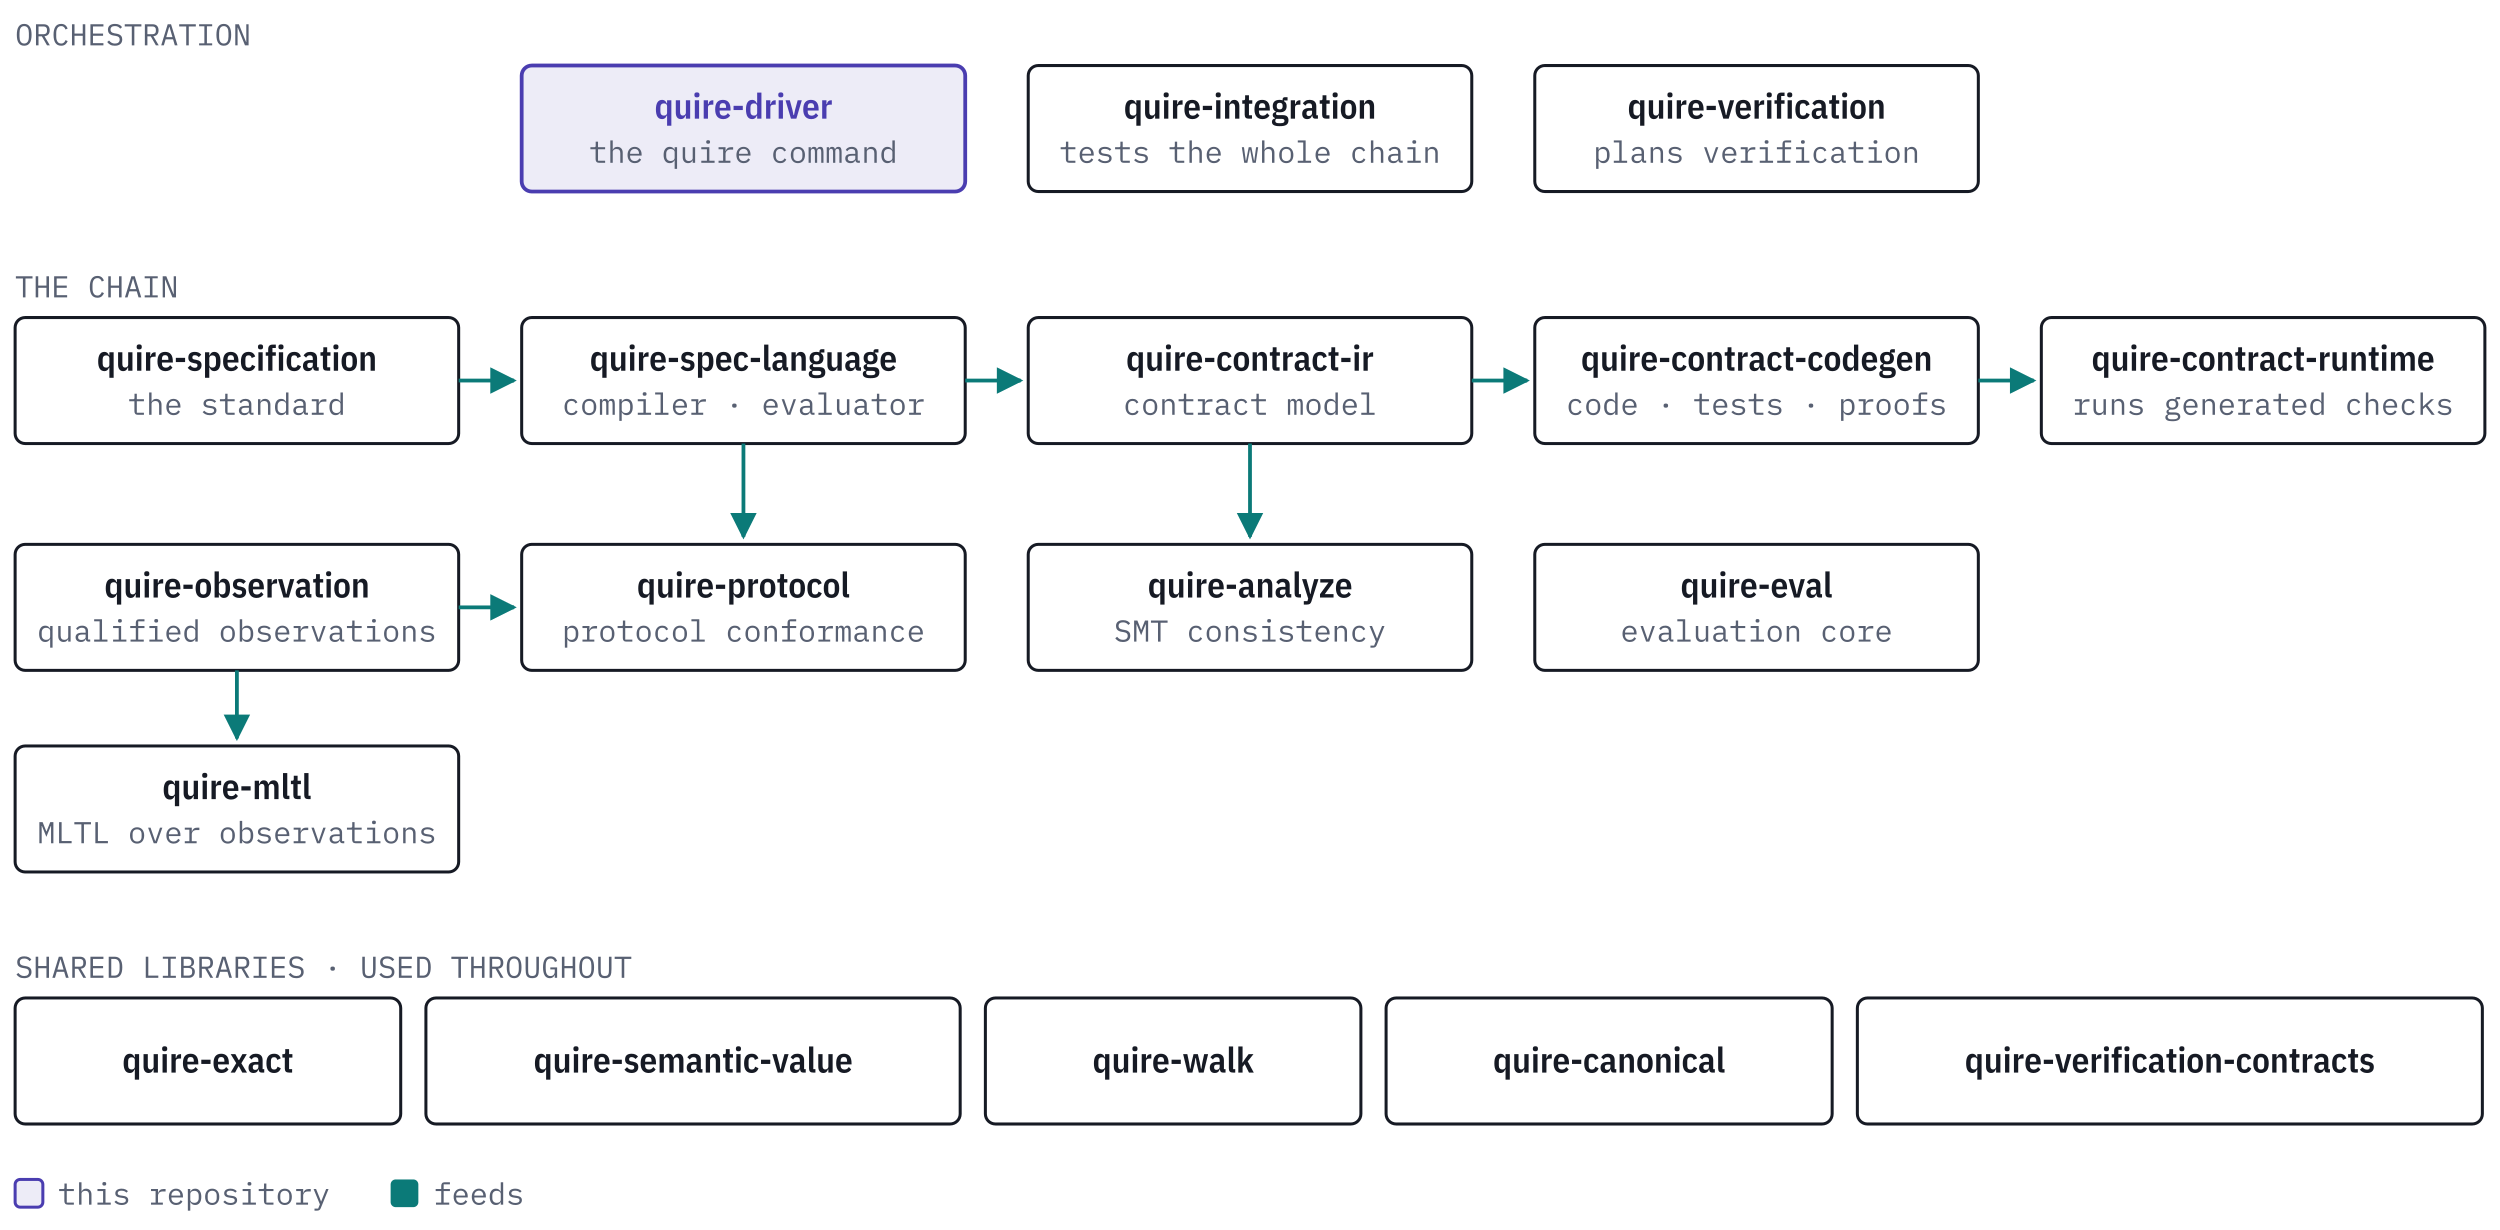
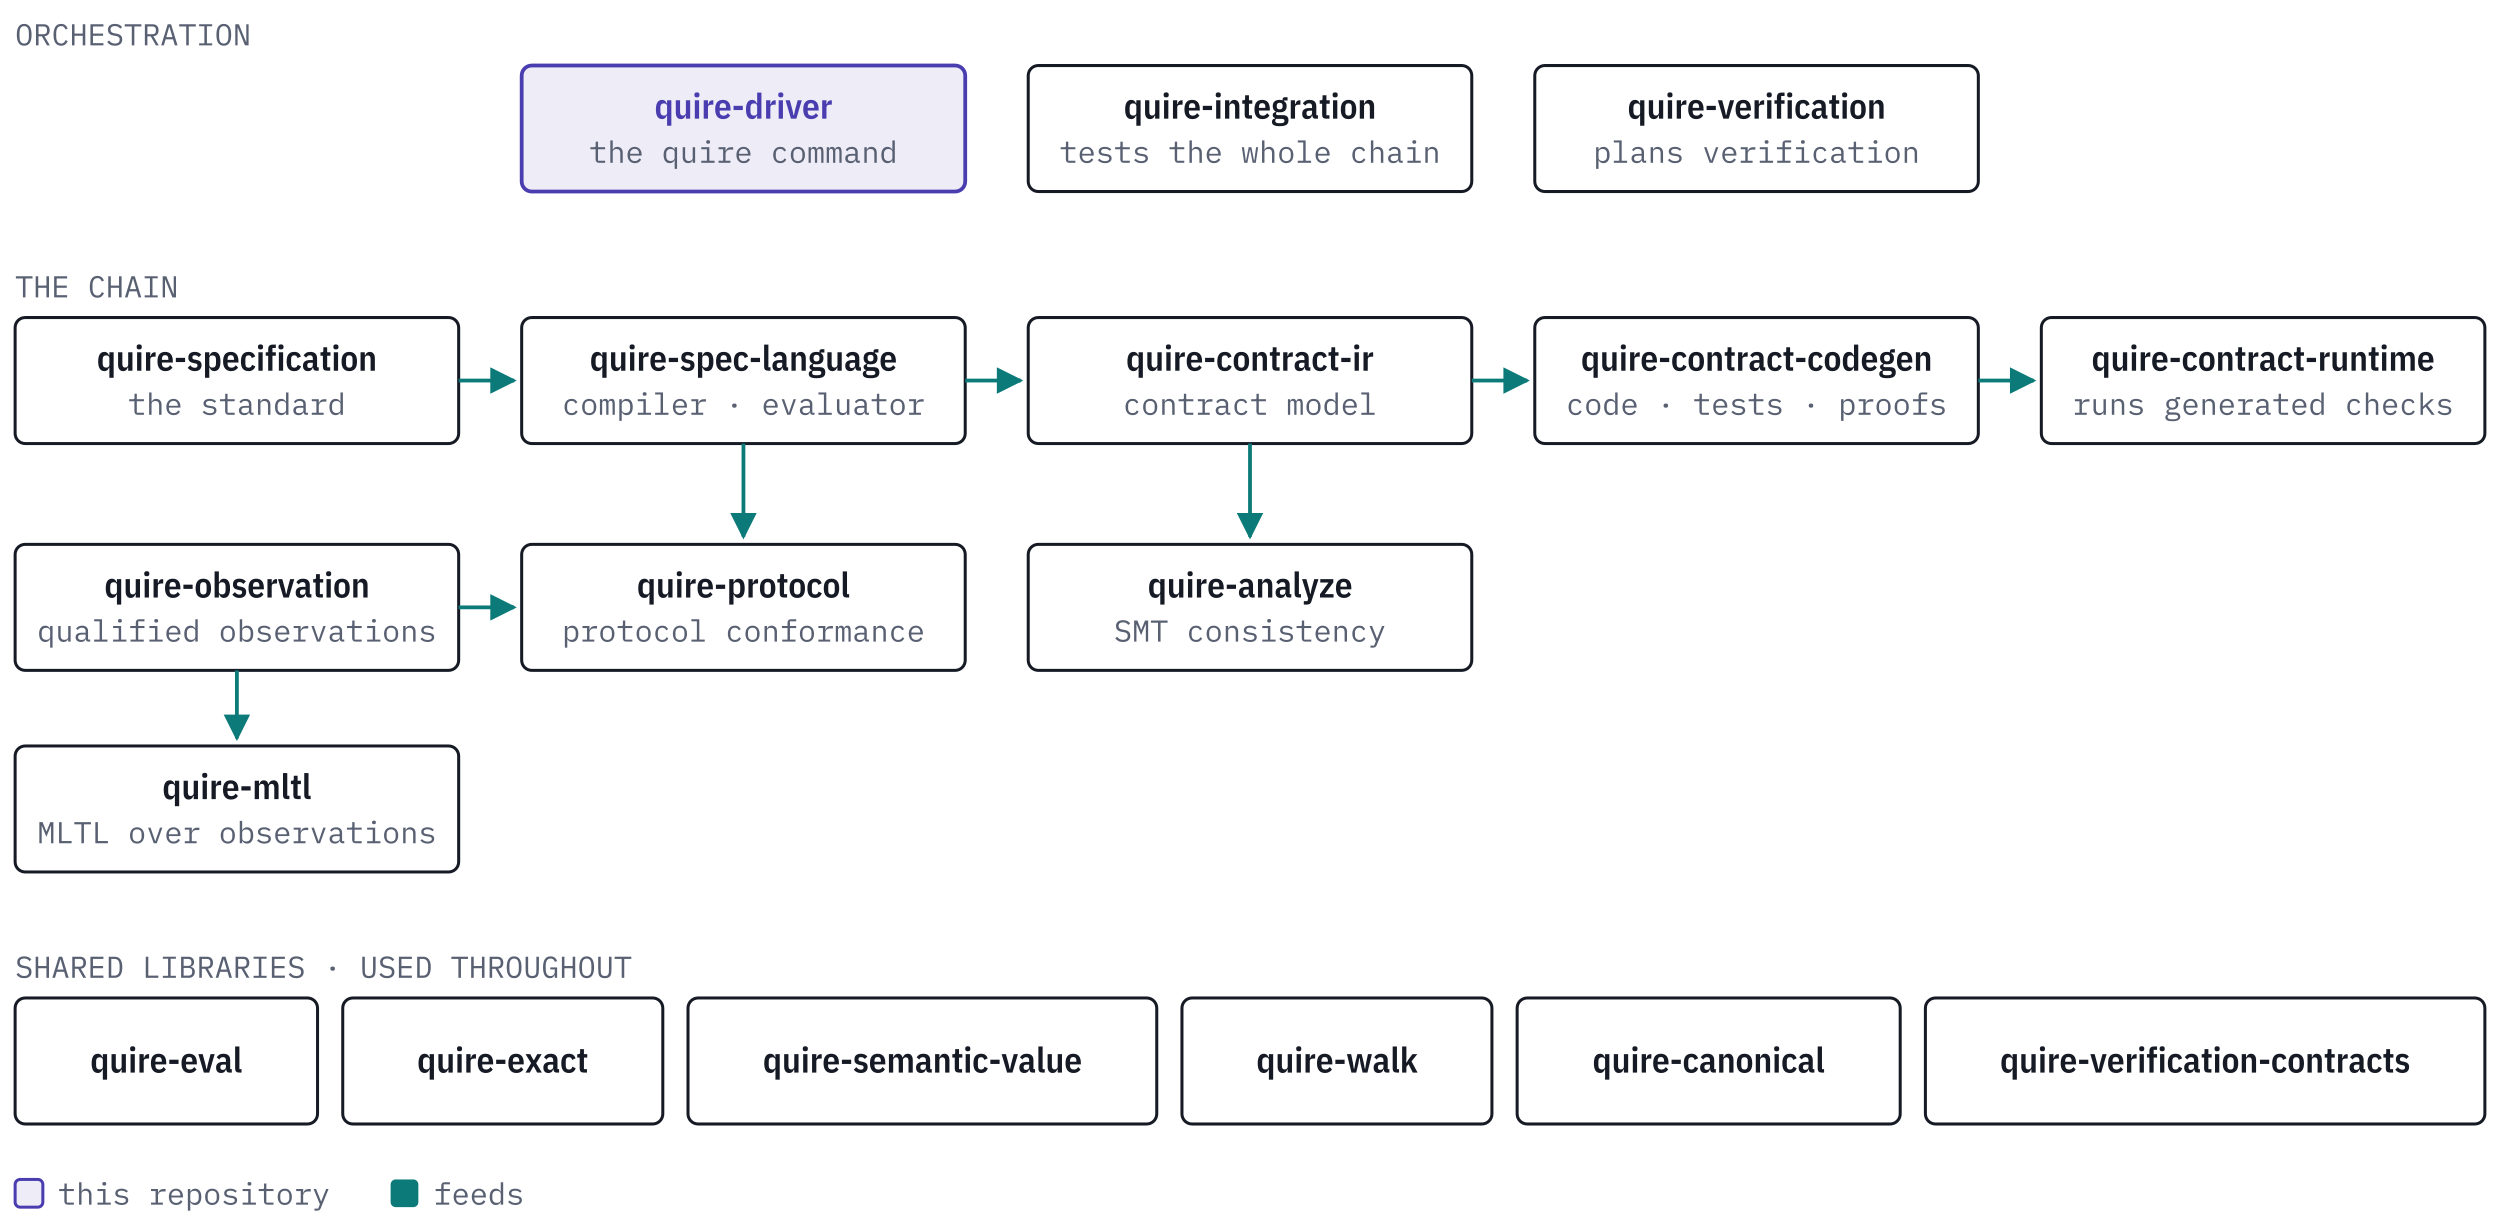
- <svg xmlns="http://www.w3.org/2000/svg" width="992" height="488" viewBox="-6 -6 992 488" role="img" aria-label="The Quire repositories. The main chain runs from the standard, quire-specification, to the compiler, quire-spec-language, then quire-contract-ir, quire-contract-codegen and quire-contract-runtime. quire-spec-language also feeds quire-protocol, and quire-contract-ir feeds quire-analyze. quire-observation feeds quire-protocol and quire-mltl. quire-eval is the evaluation core. Above the chain, quire-driver runs it, quire-integration tests it and quire-verification plans verification. Below it, shared libraries used throughout: quire-exact, quire-semantic-value, quire-walk, quire-canonical and quire-verification-contracts.">
+ <svg xmlns="http://www.w3.org/2000/svg" width="992" height="488" viewBox="-6 -6 992 488" role="img" aria-label="The Quire repositories. The main chain runs from the standard, quire-specification, to the compiler, quire-spec-language, then quire-contract-ir, quire-contract-codegen and quire-contract-runtime. quire-spec-language also feeds quire-protocol, and quire-contract-ir feeds quire-analyze. quire-observation feeds quire-protocol and quire-mltl. Above the chain, quire-driver runs it, quire-integration tests it and quire-verification plans verification. Below it, shared libraries used throughout: quire-eval, quire-exact, quire-semantic-value, quire-walk, quire-canonical and quire-verification-contracts.">
  <defs>
    <path id="mono_A" d="M481 0 422 199H177L118 0H31L245 698H356L570 0ZM304 609H295L197 272H402Z" />
    <path id="mono_B" d="M88 698H325Q415 698 466 649Q517 600 517 518Q517 455 486 419Q456 383 408 368V365Q467 351 505 312Q543 274 543 201Q543 159 529 122Q515 85 490 58Q464 31 430 16Q395 0 355 0H88ZM330 73Q388 73 421 99Q454 125 454 179V220Q454 273 421 300Q388 326 330 326H172V73ZM316 395Q369 395 399 418Q429 442 429 490V529Q429 577 399 601Q369 625 316 625H172V395Z" />
    <path id="mono_C" d="M323 -12Q195 -12 132 81Q70 174 70 349Q70 524 132 617Q195 710 323 710Q371 710 406 697Q441 684 466 662Q491 640 508 612Q525 585 538 557L466 524Q457 547 445 568Q433 588 416 604Q400 619 378 628Q355 637 323 637Q240 637 200 574Q159 511 159 406V292Q159 187 200 124Q240 61 323 61Q355 61 378 70Q400 79 416 94Q433 110 445 130Q457 151 466 174L538 141Q525 112 508 85Q491 58 466 36Q441 14 406 1Q371 -12 323 -12Z" />
    <path id="mono_D" d="M95 698H290Q418 698 481 610Q544 522 544 349Q544 176 481 88Q418 0 290 0H95ZM286 73Q370 73 412 131Q455 189 455 295V403Q455 509 412 567Q370 625 286 625H179V73Z" />
    <path id="mono_E" d="M90 0V698H520V625H174V390H508V317H174V73H520V0Z" />
    <path id="mono_G" d="M444 93H439Q430 73 418 54Q406 35 388 20Q369 6 343 -3Q317 -12 281 -12Q167 -12 112 80Q56 172 56 344Q56 524 117 617Q178 710 305 710Q354 710 390 697Q426 684 452 662Q477 640 494 612Q511 585 522 557L450 524Q441 547 430 568Q418 588 402 604Q385 619 362 628Q339 637 308 637Q224 637 184 574Q145 511 145 406V298Q145 245 153 202Q161 158 180 126Q198 94 228 76Q257 59 300 59Q368 59 406 100Q444 141 444 206V278H297V345H522V0H444Z" />
    <path id="mono_H" d="M436 317H164V0H80V698H164V390H436V698H520V0H436Z" />
    <path id="mono_I" d="M84 0V67H258V631H84V698H516V631H342V67H516V0Z" />
    <path id="mono_L" d="M120 0V698H204V73H535V0Z" />
    <path id="mono_M" d="M455 350V571H447L300 212L153 571H145V350V0H68V698H176L299 390H305L428 698H532V0H455Z" />
    <path id="mono_N" d="M163 588H156V0H80V698H199L437 110H444V698H520V0H401Z" />
    <path id="mono_O" d="M300 -12Q236 -12 190 12Q144 37 114 83Q84 129 70 196Q56 263 56 349Q56 434 70 502Q84 569 114 615Q144 661 190 686Q236 710 300 710Q364 710 410 686Q456 661 486 615Q516 569 530 502Q544 434 544 349Q544 263 530 196Q516 129 486 83Q456 37 410 12Q364 -12 300 -12ZM300 61Q342 61 371 78Q400 94 419 124Q438 154 446 196Q455 239 455 292V406Q455 458 446 501Q438 544 419 574Q400 604 371 620Q342 637 300 637Q258 637 229 620Q200 604 181 574Q162 544 154 501Q145 458 145 406V292Q145 239 154 196Q162 154 181 124Q200 94 229 78Q258 61 300 61Z" />
    <path id="mono_R" d="M174 0H90V698H344Q441 698 492 645Q543 592 543 497Q543 412 499 361Q455 310 371 302L549 0H455L285 298H174ZM342 369Q395 369 424 396Q454 422 454 471V523Q454 572 424 598Q395 625 342 625H174V369Z" />
    <path id="mono_S" d="M298 -12Q204 -12 144 22Q84 57 45 111L106 161Q147 110 192 85Q238 60 301 60Q377 60 417 95Q457 130 457 193Q457 244 428 272Q399 301 327 313L249 326Q198 335 164 353Q129 371 108 396Q87 422 78 452Q69 483 69 516Q69 612 132 661Q195 710 302 710Q386 710 444 682Q501 654 536 603L477 552Q448 590 407 614Q366 638 301 638Q230 638 192 608Q154 578 154 518Q154 471 182 442Q211 412 285 399L360 386Q411 377 446 359Q481 341 502 316Q524 291 533 260Q542 229 542 195Q542 98 478 43Q415 -12 298 -12Z" />
    <path id="mono_T" d="M342 625V0H258V625H25V698H575V625Z" />
    <path id="mono_U" d="M164 698V279Q164 228 167 188Q170 148 183 120Q196 91 224 76Q251 61 300 61Q349 61 376 76Q404 91 417 120Q430 148 433 188Q436 228 436 279V698H520V299Q520 221 512 163Q505 105 482 66Q458 27 414 8Q371 -12 300 -12Q229 -12 186 8Q142 27 118 66Q95 105 88 163Q80 221 80 299V698Z" />
    <path id="mono_a" d="M495 0Q448 0 428 24Q408 48 403 84H398Q381 39 344 14Q306 -12 243 -12Q162 -12 114 30Q66 72 66 145Q66 217 118 256Q171 295 288 295H398V346Q398 403 366 432Q334 460 275 460Q223 460 190 440Q157 419 137 384L83 424Q93 444 110 463Q127 482 152 496Q177 511 209 520Q241 528 280 528Q371 528 424 482Q478 436 478 354V70H550V0ZM257 55Q288 55 314 62Q339 70 358 82Q377 95 388 112Q398 130 398 150V235H288Q216 235 183 215Q150 195 150 157V136Q150 96 178 76Q207 55 257 55Z" />
    <path id="mono_b" d="M95 740H175V432H179Q229 528 338 528Q433 528 486 457Q540 386 540 258Q540 130 486 59Q433 -12 338 -12Q229 -12 179 84H175V0H95ZM307 59Q377 59 416 102Q454 144 454 214V302Q454 372 416 414Q377 457 307 457Q280 457 256 450Q232 443 214 430Q196 416 186 396Q175 377 175 351V165Q175 139 186 120Q196 100 214 86Q232 73 256 66Q280 59 307 59Z" />
    <path id="mono_c" d="M318 -12Q262 -12 218 8Q175 27 145 62Q115 97 100 147Q84 197 84 258Q84 319 100 369Q116 419 146 454Q176 490 219 509Q262 528 317 528Q392 528 439 495Q486 462 508 409L444 375Q430 415 398 437Q365 459 317 459Q282 459 254 448Q227 436 208 415Q189 394 180 365Q170 336 170 302V214Q170 180 180 151Q189 122 208 101Q227 80 255 68Q283 57 319 57Q371 57 405 81Q439 105 459 147L516 108Q493 56 444 22Q396 -12 318 -12Z" />
    <path id="mono_d" d="M425 84H421Q371 -12 262 -12Q167 -12 114 59Q60 130 60 258Q60 386 114 457Q167 528 262 528Q371 528 421 432H425V740H505V0H425ZM293 59Q320 59 344 66Q368 73 386 86Q404 100 414 120Q425 139 425 165V351Q425 377 414 396Q404 416 386 430Q368 443 344 450Q320 457 293 457Q223 457 184 414Q146 372 146 302V214Q146 144 184 102Q223 59 293 59Z" />
    <path id="mono_e" d="M309 -12Q253 -12 208 7Q164 26 132 62Q101 97 84 146Q67 196 67 257Q67 319 84 369Q102 419 133 454Q164 490 208 509Q251 528 304 528Q356 528 398 509Q441 490 471 456Q501 423 517 377Q533 331 533 276V238H151V214Q151 180 162 151Q173 122 194 101Q214 80 244 68Q273 57 309 57Q361 57 399 81Q437 105 457 147L516 107Q493 55 440 22Q386 -12 309 -12ZM304 462Q271 462 243 450Q215 438 194 417Q174 396 162 368Q151 339 151 305V298H447V309Q447 343 436 371Q426 399 408 420Q389 440 362 451Q336 462 304 462Z" />
    <path id="mono_f" d="M83 68H257V448H73V516H257V622Q257 674 284 707Q312 740 371 740H544V672H337V516H544V448H337V68H521V0H83Z" />
    <path id="mono_g" d="M561 -59Q561 -137 496 -174Q431 -212 301 -212Q176 -212 122 -179Q67 -146 67 -84Q67 -42 89 -19Q111 4 151 15V27Q129 38 117 55Q105 72 105 98Q105 138 132 158Q158 178 198 188V192Q150 213 124 254Q97 295 97 350Q97 389 111 422Q125 455 152 478Q178 502 215 515Q252 528 297 528Q355 528 399 507V516Q399 546 413 566Q427 586 461 586H556V516H440V481Q468 457 483 424Q498 391 498 350Q498 311 484 278Q469 245 443 222Q417 198 380 185Q342 172 297 172Q284 172 272 173Q260 174 248 176Q236 174 223 170Q210 165 199 158Q188 150 181 140Q174 130 174 117Q174 94 197 86Q220 79 257 79H371Q471 79 516 42Q561 4 561 -59ZM486 -63Q486 -32 461 -14Q436 5 374 5H195Q143 -16 143 -65Q143 -99 170 -124Q197 -148 260 -148H338Q408 -148 447 -126Q486 -105 486 -63ZM297 234Q357 234 386 262Q414 290 414 336V365Q414 411 386 438Q357 466 297 466Q237 466 209 438Q181 411 181 365V336Q181 290 209 262Q237 234 297 234Z" />
    <path id="mono_h" d="M98 740H178V432H182Q190 451 202 468Q214 486 232 499Q249 512 273 520Q297 528 329 528Q410 528 459 476Q508 425 508 331V0H428V317Q428 388 397 422Q366 457 306 457Q282 457 259 451Q236 445 218 433Q200 421 189 402Q178 383 178 358V0H98Z" />
    <path id="mono_i" d="M332 630Q297 630 283 644Q269 659 269 681V697Q269 719 283 734Q297 748 332 748Q367 748 381 734Q395 719 395 697V681Q395 659 381 644Q367 630 332 630ZM106 68H292V448H106V516H372V68H546V0H106Z" />
    <path id="mono_k" d="M105 740H185V273H189L279 358L451 516H549L335 314L574 0H475L274 268L185 187V0H105Z" />
    <path id="mono_l" d="M80 68H260V672H80V740H340V68H520V0H80Z" />
    <path id="mono_m" d="M54 0V516H128V456H132Q144 486 166 507Q188 528 231 528Q276 528 298 506Q320 483 325 447H328Q342 482 368 505Q394 528 440 528Q503 528 524 484Q546 440 546 358V0H472V345Q472 411 458 436Q445 462 409 462Q377 462 357 442Q337 421 337 379V0H263V345Q263 411 250 436Q236 462 201 462Q169 462 148 442Q128 421 128 379V0Z" />
    <path id="mono_n" d="M98 0V516H178V432H182Q190 451 202 468Q214 486 232 499Q249 512 273 520Q297 528 329 528Q410 528 459 476Q508 425 508 331V0H428V317Q428 388 397 422Q366 457 306 457Q282 457 259 451Q236 445 218 433Q200 421 189 402Q178 383 178 358V0Z" />
    <path id="mono_o" d="M300 -12Q246 -12 202 7Q159 26 128 62Q98 97 82 146Q66 196 66 258Q66 319 82 369Q98 419 128 454Q159 490 202 509Q246 528 300 528Q354 528 398 509Q441 490 472 454Q502 419 518 369Q534 319 534 258Q534 196 518 146Q502 97 472 62Q441 26 398 7Q354 -12 300 -12ZM300 57Q367 57 408 97Q449 137 449 221V295Q449 379 408 419Q367 459 300 459Q233 459 192 419Q151 379 151 295V221Q151 137 192 97Q233 57 300 57Z" />
    <path id="mono_p" d="M95 516H175V432H179Q229 528 338 528Q433 528 486 457Q540 386 540 258Q540 130 486 59Q433 -12 338 -12Q229 -12 179 84H175V-200H95ZM307 59Q377 59 416 102Q454 144 454 214V302Q454 372 416 414Q377 457 307 457Q280 457 256 450Q232 443 214 430Q196 416 186 396Q175 377 175 351V165Q175 139 186 120Q196 100 214 86Q232 73 256 66Q280 59 307 59Z" />
    <path id="mono_periodcentered" d="M300 235Q259 235 242 252Q226 269 226 295V313Q226 339 242 356Q259 373 300 373Q341 373 358 356Q374 339 374 313V295Q374 269 358 252Q341 235 300 235Z" />
    <path id="mono_q" d="M425 84H421Q371 -12 262 -12Q167 -12 114 59Q60 130 60 258Q60 386 114 457Q167 528 262 528Q371 528 421 432H425V516H505V-200H425ZM293 59Q320 59 344 66Q368 73 386 86Q404 100 414 120Q425 139 425 165V351Q425 377 414 396Q404 416 386 430Q368 443 344 450Q320 457 293 457Q223 457 184 414Q146 372 146 302V214Q146 144 184 102Q223 59 293 59Z" />
    <path id="mono_r" d="M77 68H228V448H77V516H308V386H313Q329 447 374 482Q418 516 487 516H559V436H462Q393 436 350 396Q308 356 308 291V68H469V0H77Z" />
    <path id="mono_s" d="M306 -12Q225 -12 166 16Q108 43 67 89L121 136Q158 97 202 76Q246 55 308 55Q368 55 406 76Q445 98 445 144Q445 164 438 178Q430 191 417 199Q404 207 388 212Q372 216 354 219L273 231Q246 235 214 242Q183 249 157 264Q131 280 114 306Q96 332 96 374Q96 413 112 442Q127 470 155 490Q183 509 221 518Q259 528 304 528Q374 528 426 506Q477 484 514 445L462 396Q453 407 440 418Q426 430 406 440Q387 449 361 455Q335 461 301 461Q240 461 208 440Q175 419 175 379Q175 359 182 346Q190 332 203 324Q216 316 232 312Q249 307 266 304L347 292Q375 288 406 281Q437 274 463 258Q489 243 506 217Q524 191 524 149Q524 72 464 30Q405 -12 306 -12Z" />
    <path id="mono_t" d="M325 0Q266 0 238 33Q211 66 211 118V448H39V516H167Q193 516 204 526Q214 537 214 563V698H291V516H526V448H291V68H526V0Z" />
    <path id="mono_u" d="M422 84H418Q410 65 398 48Q386 30 368 17Q351 4 327 -4Q303 -12 271 -12Q190 -12 141 40Q92 91 92 185V516H172V199Q172 128 203 94Q234 59 294 59Q318 59 341 65Q364 71 382 83Q400 95 411 114Q422 132 422 158V516H502V0H422Z" />
    <path id="mono_v" d="M249 0 64 516H145L219 300L299 67H303L383 300L457 516H536L351 0Z" />
    <path id="mono_w" d="M30 516H101L160 70H169L257 516H345L433 70H442L501 516H570L491 0H387L305 432H297L213 0H109Z" />
    <path id="mono_y" d="M467 516H547L291 -113Q282 -135 271 -152Q260 -168 245 -178Q230 -189 209 -194Q188 -200 159 -200H83V-132H203L261 10L53 516H135L222 300L299 104H303L380 300Z" />
    <path id="title_a" d="M406 0Q325 0 321 89H309Q299 41 264 14Q229 -12 177 -12Q105 -12 69 28Q33 68 33 140Q33 222 84 262Q135 302 231 302H312V347Q312 393 292 415Q273 437 228 437Q191 437 166 420Q141 402 122 370L51 434Q80 479 124 506Q169 534 238 534Q433 534 433 350V97H479V0ZM223 77Q260 77 286 98Q312 120 312 158V227H239Q155 227 155 162V140Q155 107 173 92Q191 77 223 77Z" />
    <path id="title_b" d="M66 740H187V436H201Q212 480 246 507Q279 534 324 534Q416 534 460 464Q504 395 504 261Q504 127 460 58Q416 -12 324 -12Q279 -12 246 15Q212 42 201 86H187V0H66ZM278 88Q325 88 351 117Q377 146 377 199V323Q377 376 351 405Q325 434 278 434Q237 434 212 414Q187 393 187 356V166Q187 129 212 108Q237 88 278 88Z" />
    <path id="title_c" d="M251 -12Q145 -12 90 54Q34 120 34 261Q34 402 90 468Q145 534 251 534Q328 534 374 499Q419 464 439 403L340 359Q332 397 312 416Q291 436 251 436Q161 436 161 328V194Q161 86 251 86Q293 86 315 106Q337 126 348 168L442 123Q396 -12 251 -12Z" />
    <path id="title_d" d="M357 86H343Q332 42 298 15Q265 -12 220 -12Q128 -12 84 58Q40 127 40 261Q40 395 84 464Q128 534 220 534Q265 534 298 507Q332 480 343 436H357V740H478V0H357ZM266 88Q307 88 332 108Q357 129 357 166V356Q357 393 332 414Q307 434 266 434Q219 434 193 405Q167 376 167 323V199Q167 146 193 117Q219 88 266 88Z" />
    <path id="title_e" d="M263 -12Q212 -12 170 4Q127 21 97 54Q67 88 50 140Q34 191 34 261Q34 402 90 468Q147 534 252 534Q357 534 414 468Q470 402 470 261V232H161V198Q161 146 190 116Q219 86 270 86Q313 86 342 104Q372 123 393 158L459 89Q430 43 381 16Q332 -12 263 -12ZM252 441Q161 441 161 333V307H343V333Q343 441 252 441Z" />
    <path id="title_f" d="M91 425H22V522H91V603Q91 674 122 707Q154 740 220 740H308V643H212V522H308V425H212V0H91Z" />
    <path id="title_g" d="M493 -46Q493 -87 480 -118Q468 -149 439 -170Q410 -191 362 -202Q314 -212 244 -212Q182 -212 140 -204Q98 -195 72 -179Q46 -163 35 -140Q24 -117 24 -88Q24 -48 46 -25Q68 -2 109 4V23Q77 31 62 53Q46 75 46 107Q46 139 68 160Q90 182 132 190V203Q47 245 47 357Q47 442 95 488Q143 534 244 534Q289 534 326 520V539Q326 610 394 610H467V516H366V496Q403 478 422 442Q441 407 441 357Q441 272 394 226Q346 181 244 181Q203 181 168 189Q154 183 147 170Q140 157 140 141Q140 121 153 111Q166 101 196 101H329Q418 101 456 63Q493 25 493 -46ZM380 -60Q380 -33 362 -19Q344 -5 302 -5H141Q119 -24 119 -61Q119 -93 140 -110Q162 -127 216 -127H275Q332 -127 356 -110Q380 -94 380 -60ZM244 264Q327 264 327 346V369Q327 451 244 451Q161 451 161 369V346Q161 264 244 264Z" />
    <path id="title_hyphen" d="M50 245V365H312V245Z" />
    <path id="title_i" d="M126 604Q88 604 71 620Q54 637 54 665V685Q54 713 71 730Q88 746 126 746Q164 746 181 730Q198 713 198 685V665Q198 637 181 620Q164 604 126 604ZM66 522H187V0H66Z" />
    <path id="title_k" d="M66 740H187V395L179 287H193L254 383L358 522H495L332 317L504 0H368L248 239L187 163V0H66Z" />
    <path id="title_l" d="M184 0Q121 0 94 28Q66 56 66 116V740H187V97H247V0Z" />
    <path id="title_m" d="M66 0V522H187V435H201Q232 534 324 534Q422 534 451 431H463Q480 484 516 509Q551 534 602 534Q668 534 705 486Q742 439 742 351V0H621V330Q621 432 548 432Q513 432 488 410Q464 389 464 350V0H343V330Q343 384 325 408Q307 432 271 432Q236 432 212 410Q187 389 187 350V0Z" />
    <path id="title_n" d="M66 0V522H187V435H201Q232 534 326 534Q396 534 434 486Q472 439 472 351V0H351V330Q351 432 275 432Q238 432 212 410Q187 389 187 350V0Z" />
    <path id="title_o" d="M253 -12Q149 -12 92 54Q34 120 34 261Q34 402 92 468Q149 534 253 534Q357 534 414 468Q472 402 472 261Q472 120 414 54Q357 -12 253 -12ZM253 86Q345 86 345 194V328Q345 436 253 436Q161 436 161 328V194Q161 86 253 86Z" />
    <path id="title_p" d="M66 522H187V436H201Q212 480 246 507Q279 534 324 534Q416 534 460 464Q504 395 504 261Q504 127 460 58Q416 -12 324 -12Q279 -12 246 15Q212 42 201 86H187V-200H66ZM278 88Q325 88 351 117Q377 146 377 199V323Q377 376 351 405Q325 434 278 434Q237 434 212 414Q187 393 187 356V166Q187 129 212 108Q237 88 278 88Z" />
    <path id="title_q" d="M357 86H343Q332 42 298 15Q265 -12 220 -12Q128 -12 84 58Q40 127 40 261Q40 395 84 464Q128 534 220 534Q265 534 298 507Q332 480 343 436H357V522H478V-200H357ZM266 88Q307 88 332 108Q357 129 357 166V356Q357 393 332 414Q307 434 266 434Q219 434 193 405Q167 376 167 323V199Q167 146 193 117Q219 88 266 88Z" />
    <path id="title_r" d="M66 0V522H187V415H201Q210 467 238 494Q267 522 313 522H339V398H299Q242 398 214 380Q187 362 187 317V0Z" />
    <path id="title_s" d="M224 -12Q159 -12 110 12Q61 35 24 82L98 154Q123 119 154 101Q185 83 226 83Q302 83 302 147Q302 172 290 186Q277 201 247 206L198 215Q116 230 79 266Q42 302 42 371Q42 453 90 494Q138 534 226 534Q287 534 332 514Q376 494 409 455L338 384Q318 409 290 424Q261 439 226 439Q156 439 156 376Q156 350 170 336Q184 323 214 318L264 309Q346 294 382 258Q417 223 417 159Q417 78 367 33Q317 -12 224 -12Z" />
    <path id="title_t" d="M210 0Q147 0 119 28Q91 56 91 117V425H22V522H58Q84 522 94 534Q103 546 103 572V664H212V522H306V425H212V97H298V0Z" />
    <path id="title_u" d="M346 88H332Q302 -12 205 -12Q135 -12 98 36Q60 83 60 172V522H181V192Q181 89 257 89Q294 89 320 111Q346 133 346 172V522H467V0H346Z" />
    <path id="title_v" d="M162 0 8 522H130L205 244L234 103H248L277 244L352 522H469L315 0Z" />
    <path id="title_w" d="M16 522H135L186 278L211 110H223L253 278L311 522H433L492 278L522 110H534L559 278L612 522H724L597 0H461L400 254L377 409H364L340 254L279 0H143Z" />
    <path id="title_x" d="M15 0 173 267 17 522H149L242 354H255L348 522H472L318 264L478 0H345L249 176H236L138 0Z" />
    <path id="title_y" d="M353 522H474L275 -109Q258 -162 227 -181Q196 -200 140 -200H58V-103H161L182 -29L8 522H131L209 240L237 103H249L277 241Z" />
    <path id="title_z" d="M34 0V95L275 425H42V522H412V428L170 97H418V0Z" />
    <marker id="ah-model" viewBox="0 0 10 10" refX="9" refY="5" markerWidth="7" markerHeight="7" orient="auto-start-reverse">
      <path d="M0,0 L10,5 L0,10 z" fill="#0b7a78" />
    </marker>
  </defs>
  <rect x="201" y="20" width="176" height="50" rx="4" stroke="#4a3db0" stroke-width="1.5" fill="#4a3db0" fill-opacity="0.1" />
  <g fill="#4a3db0" transform="translate(253.7,41.1) scale(0.014,-0.014)">
    <use href="#title_q" x="0" />
    <use href="#title_u" x="544" />
    <use href="#title_i" x="1077" />
    <use href="#title_r" x="1329" />
    <use href="#title_e" x="1686" />
    <use href="#title_hyphen" x="2191" />
    <use href="#title_d" x="2553" />
    <use href="#title_r" x="3097" />
    <use href="#title_i" x="3454" />
    <use href="#title_v" x="3706" />
    <use href="#title_e" x="4182" />
    <use href="#title_r" x="4687" />
  </g>
  <g fill="#586072" transform="translate(227.8,58.6) scale(0.012,-0.012)">
    <use href="#mono_t" x="0" />
    <use href="#mono_h" x="600" />
    <use href="#mono_e" x="1200" />
    <use href="#mono_q" x="2400" />
    <use href="#mono_u" x="3000" />
    <use href="#mono_i" x="3600" />
    <use href="#mono_r" x="4200" />
    <use href="#mono_e" x="4800" />
    <use href="#mono_c" x="6000" />
    <use href="#mono_o" x="6600" />
    <use href="#mono_m" x="7200" />
    <use href="#mono_m" x="7800" />
    <use href="#mono_a" x="8400" />
    <use href="#mono_n" x="9000" />
    <use href="#mono_d" x="9600" />
  </g>
  <rect x="402" y="20" width="176" height="50" rx="4" stroke="#161a24" stroke-width="1.2" fill="none" />
  <g fill="#161a24" transform="translate(439.9,41.1) scale(0.014,-0.014)">
    <use href="#title_q" x="0" />
    <use href="#title_u" x="544" />
    <use href="#title_i" x="1077" />
    <use href="#title_r" x="1329" />
    <use href="#title_e" x="1686" />
    <use href="#title_hyphen" x="2191" />
    <use href="#title_i" x="2553" />
    <use href="#title_n" x="2805" />
    <use href="#title_t" x="3337" />
    <use href="#title_e" x="3671" />
    <use href="#title_g" x="4176" />
    <use href="#title_r" x="4668" />
    <use href="#title_a" x="5025" />
    <use href="#title_t" x="5532" />
    <use href="#title_i" x="5866" />
    <use href="#title_o" x="6118" />
    <use href="#title_n" x="6624" />
  </g>
  <g fill="#586072" transform="translate(414.4,58.6) scale(0.012,-0.012)">
    <use href="#mono_t" x="0" />
    <use href="#mono_e" x="600" />
    <use href="#mono_s" x="1200" />
    <use href="#mono_t" x="1800" />
    <use href="#mono_s" x="2400" />
    <use href="#mono_t" x="3600" />
    <use href="#mono_h" x="4200" />
    <use href="#mono_e" x="4800" />
    <use href="#mono_w" x="6000" />
    <use href="#mono_h" x="6600" />
    <use href="#mono_o" x="7200" />
    <use href="#mono_l" x="7800" />
    <use href="#mono_e" x="8400" />
    <use href="#mono_c" x="9600" />
    <use href="#mono_h" x="10200" />
    <use href="#mono_a" x="10800" />
    <use href="#mono_i" x="11400" />
    <use href="#mono_n" x="12000" />
  </g>
  <rect x="603" y="20" width="176" height="50" rx="4" stroke="#161a24" stroke-width="1.2" fill="none" />
  <g fill="#161a24" transform="translate(639.8,41.1) scale(0.014,-0.014)">
    <use href="#title_q" x="0" />
    <use href="#title_u" x="544" />
    <use href="#title_i" x="1077" />
    <use href="#title_r" x="1329" />
    <use href="#title_e" x="1686" />
    <use href="#title_hyphen" x="2191" />
    <use href="#title_v" x="2553" />
    <use href="#title_e" x="3029" />
    <use href="#title_r" x="3534" />
    <use href="#title_i" x="3891" />
    <use href="#title_f" x="4143" />
    <use href="#title_i" x="4471" />
    <use href="#title_c" x="4723" />
    <use href="#title_a" x="5187" />
    <use href="#title_t" x="5694" />
    <use href="#title_i" x="6028" />
    <use href="#title_o" x="6280" />
    <use href="#title_n" x="6786" />
  </g>
  <g fill="#586072" transform="translate(626.2,58.6) scale(0.012,-0.012)">
    <use href="#mono_p" x="0" />
    <use href="#mono_l" x="600" />
    <use href="#mono_a" x="1200" />
    <use href="#mono_n" x="1800" />
    <use href="#mono_s" x="2400" />
    <use href="#mono_v" x="3600" />
    <use href="#mono_e" x="4200" />
    <use href="#mono_r" x="4800" />
    <use href="#mono_i" x="5400" />
    <use href="#mono_f" x="6000" />
    <use href="#mono_i" x="6600" />
    <use href="#mono_c" x="7200" />
    <use href="#mono_a" x="7800" />
    <use href="#mono_t" x="8400" />
    <use href="#mono_i" x="9000" />
    <use href="#mono_o" x="9600" />
    <use href="#mono_n" x="10200" />
  </g>
  <rect x="0" y="120" width="176" height="50" rx="4" stroke="#161a24" stroke-width="1.2" fill="none" />
  <g fill="#161a24" transform="translate(32.4,141.1) scale(0.014,-0.014)">
    <use href="#title_q" x="0" />
    <use href="#title_u" x="544" />
    <use href="#title_i" x="1077" />
    <use href="#title_r" x="1329" />
    <use href="#title_e" x="1686" />
    <use href="#title_hyphen" x="2191" />
    <use href="#title_s" x="2553" />
    <use href="#title_p" x="3002" />
    <use href="#title_e" x="3546" />
    <use href="#title_c" x="4051" />
    <use href="#title_i" x="4515" />
    <use href="#title_f" x="4767" />
    <use href="#title_i" x="5095" />
    <use href="#title_c" x="5347" />
    <use href="#title_a" x="5811" />
    <use href="#title_t" x="6318" />
    <use href="#title_i" x="6652" />
    <use href="#title_o" x="6904" />
    <use href="#title_n" x="7410" />
  </g>
  <g fill="#586072" transform="translate(44.8,158.6) scale(0.012,-0.012)">
    <use href="#mono_t" x="0" />
    <use href="#mono_h" x="600" />
    <use href="#mono_e" x="1200" />
    <use href="#mono_s" x="2400" />
    <use href="#mono_t" x="3000" />
    <use href="#mono_a" x="3600" />
    <use href="#mono_n" x="4200" />
    <use href="#mono_d" x="4800" />
    <use href="#mono_a" x="5400" />
    <use href="#mono_r" x="6000" />
    <use href="#mono_d" x="6600" />
  </g>
  <rect x="201" y="120" width="176" height="50" rx="4" stroke="#161a24" stroke-width="1.2" fill="none" />
  <g fill="#161a24" transform="translate(228,141.1) scale(0.014,-0.014)">
    <use href="#title_q" x="0" />
    <use href="#title_u" x="544" />
    <use href="#title_i" x="1077" />
    <use href="#title_r" x="1329" />
    <use href="#title_e" x="1686" />
    <use href="#title_hyphen" x="2191" />
    <use href="#title_s" x="2553" />
    <use href="#title_p" x="3002" />
    <use href="#title_e" x="3546" />
    <use href="#title_c" x="4051" />
    <use href="#title_hyphen" x="4515" />
    <use href="#title_l" x="4877" />
    <use href="#title_a" x="5145" />
    <use href="#title_n" x="5652" />
    <use href="#title_g" x="6184" />
    <use href="#title_u" x="6676" />
    <use href="#title_a" x="7209" />
    <use href="#title_g" x="7716" />
    <use href="#title_e" x="8208" />
  </g>
  <g fill="#586072" transform="translate(217,158.6) scale(0.012,-0.012)">
    <use href="#mono_c" x="0" />
    <use href="#mono_o" x="600" />
    <use href="#mono_m" x="1200" />
    <use href="#mono_p" x="1800" />
    <use href="#mono_i" x="2400" />
    <use href="#mono_l" x="3000" />
    <use href="#mono_e" x="3600" />
    <use href="#mono_r" x="4200" />
    <use href="#mono_periodcentered" x="5400" />
    <use href="#mono_e" x="6600" />
    <use href="#mono_v" x="7200" />
    <use href="#mono_a" x="7800" />
    <use href="#mono_l" x="8400" />
    <use href="#mono_u" x="9000" />
    <use href="#mono_a" x="9600" />
    <use href="#mono_t" x="10200" />
    <use href="#mono_o" x="10800" />
    <use href="#mono_r" x="11400" />
  </g>
  <rect x="402" y="120" width="176" height="50" rx="4" stroke="#161a24" stroke-width="1.2" fill="none" />
  <g fill="#161a24" transform="translate(440.8,141.1) scale(0.014,-0.014)">
    <use href="#title_q" x="0" />
    <use href="#title_u" x="544" />
    <use href="#title_i" x="1077" />
    <use href="#title_r" x="1329" />
    <use href="#title_e" x="1686" />
    <use href="#title_hyphen" x="2191" />
    <use href="#title_c" x="2553" />
    <use href="#title_o" x="3017" />
    <use href="#title_n" x="3523" />
    <use href="#title_t" x="4055" />
    <use href="#title_r" x="4389" />
    <use href="#title_a" x="4746" />
    <use href="#title_c" x="5253" />
    <use href="#title_t" x="5717" />
    <use href="#title_hyphen" x="6051" />
    <use href="#title_i" x="6413" />
    <use href="#title_r" x="6665" />
  </g>
  <g fill="#586072" transform="translate(439.6,158.6) scale(0.012,-0.012)">
    <use href="#mono_c" x="0" />
    <use href="#mono_o" x="600" />
    <use href="#mono_n" x="1200" />
    <use href="#mono_t" x="1800" />
    <use href="#mono_r" x="2400" />
    <use href="#mono_a" x="3000" />
    <use href="#mono_c" x="3600" />
    <use href="#mono_t" x="4200" />
    <use href="#mono_m" x="5400" />
    <use href="#mono_o" x="6000" />
    <use href="#mono_d" x="6600" />
    <use href="#mono_e" x="7200" />
    <use href="#mono_l" x="7800" />
  </g>
  <rect x="603" y="120" width="176" height="50" rx="4" stroke="#161a24" stroke-width="1.2" fill="none" />
  <g fill="#161a24" transform="translate(621.3,141.1) scale(0.014,-0.014)">
    <use href="#title_q" x="0" />
    <use href="#title_u" x="544" />
    <use href="#title_i" x="1077" />
    <use href="#title_r" x="1329" />
    <use href="#title_e" x="1686" />
    <use href="#title_hyphen" x="2191" />
    <use href="#title_c" x="2553" />
    <use href="#title_o" x="3017" />
    <use href="#title_n" x="3523" />
    <use href="#title_t" x="4055" />
    <use href="#title_r" x="4389" />
    <use href="#title_a" x="4746" />
    <use href="#title_c" x="5253" />
    <use href="#title_t" x="5717" />
    <use href="#title_hyphen" x="6051" />
    <use href="#title_c" x="6413" />
    <use href="#title_o" x="6877" />
    <use href="#title_d" x="7383" />
    <use href="#title_e" x="7927" />
    <use href="#title_g" x="8432" />
    <use href="#title_e" x="8924" />
    <use href="#title_n" x="9429" />
  </g>
  <g fill="#586072" transform="translate(615.4,158.6) scale(0.012,-0.012)">
    <use href="#mono_c" x="0" />
    <use href="#mono_o" x="600" />
    <use href="#mono_d" x="1200" />
    <use href="#mono_e" x="1800" />
    <use href="#mono_periodcentered" x="3000" />
    <use href="#mono_t" x="4200" />
    <use href="#mono_e" x="4800" />
    <use href="#mono_s" x="5400" />
    <use href="#mono_t" x="6000" />
    <use href="#mono_s" x="6600" />
    <use href="#mono_periodcentered" x="7800" />
    <use href="#mono_p" x="9000" />
    <use href="#mono_r" x="9600" />
    <use href="#mono_o" x="10200" />
    <use href="#mono_o" x="10800" />
    <use href="#mono_f" x="11400" />
    <use href="#mono_s" x="12000" />
  </g>
  <rect x="804" y="120" width="176" height="50" rx="4" stroke="#161a24" stroke-width="1.2" fill="none" />
  <g fill="#161a24" transform="translate(823.9,141.1) scale(0.014,-0.014)">
    <use href="#title_q" x="0" />
    <use href="#title_u" x="544" />
    <use href="#title_i" x="1077" />
    <use href="#title_r" x="1329" />
    <use href="#title_e" x="1686" />
    <use href="#title_hyphen" x="2191" />
    <use href="#title_c" x="2553" />
    <use href="#title_o" x="3017" />
    <use href="#title_n" x="3523" />
    <use href="#title_t" x="4055" />
    <use href="#title_r" x="4389" />
    <use href="#title_a" x="4746" />
    <use href="#title_c" x="5253" />
    <use href="#title_t" x="5717" />
    <use href="#title_hyphen" x="6051" />
    <use href="#title_r" x="6413" />
    <use href="#title_u" x="6770" />
    <use href="#title_n" x="7303" />
    <use href="#title_t" x="7835" />
    <use href="#title_i" x="8169" />
    <use href="#title_m" x="8421" />
    <use href="#title_e" x="9223" />
  </g>
  <g fill="#586072" transform="translate(816.4,158.6) scale(0.012,-0.012)">
    <use href="#mono_r" x="0" />
    <use href="#mono_u" x="600" />
    <use href="#mono_n" x="1200" />
    <use href="#mono_s" x="1800" />
    <use href="#mono_g" x="3000" />
    <use href="#mono_e" x="3600" />
    <use href="#mono_n" x="4200" />
    <use href="#mono_e" x="4800" />
    <use href="#mono_r" x="5400" />
    <use href="#mono_a" x="6000" />
    <use href="#mono_t" x="6600" />
    <use href="#mono_e" x="7200" />
    <use href="#mono_d" x="7800" />
    <use href="#mono_c" x="9000" />
    <use href="#mono_h" x="9600" />
    <use href="#mono_e" x="10200" />
    <use href="#mono_c" x="10800" />
    <use href="#mono_k" x="11400" />
    <use href="#mono_s" x="12000" />
  </g>
  <rect x="0" y="210" width="176" height="50" rx="4" stroke="#161a24" stroke-width="1.2" fill="none" />
  <g fill="#161a24" transform="translate(35.4,231.1) scale(0.014,-0.014)">
    <use href="#title_q" x="0" />
    <use href="#title_u" x="544" />
    <use href="#title_i" x="1077" />
    <use href="#title_r" x="1329" />
    <use href="#title_e" x="1686" />
    <use href="#title_hyphen" x="2191" />
    <use href="#title_o" x="2553" />
    <use href="#title_b" x="3059" />
    <use href="#title_s" x="3603" />
    <use href="#title_e" x="4052" />
    <use href="#title_r" x="4557" />
    <use href="#title_v" x="4914" />
    <use href="#title_a" x="5390" />
    <use href="#title_t" x="5897" />
    <use href="#title_i" x="6231" />
    <use href="#title_o" x="6483" />
    <use href="#title_n" x="6989" />
  </g>
  <g fill="#586072" transform="translate(8.8,248.6) scale(0.012,-0.012)">
    <use href="#mono_q" x="0" />
    <use href="#mono_u" x="600" />
    <use href="#mono_a" x="1200" />
    <use href="#mono_l" x="1800" />
    <use href="#mono_i" x="2400" />
    <use href="#mono_f" x="3000" />
    <use href="#mono_i" x="3600" />
    <use href="#mono_e" x="4200" />
    <use href="#mono_d" x="4800" />
    <use href="#mono_o" x="6000" />
    <use href="#mono_b" x="6600" />
    <use href="#mono_s" x="7200" />
    <use href="#mono_e" x="7800" />
    <use href="#mono_r" x="8400" />
    <use href="#mono_v" x="9000" />
    <use href="#mono_a" x="9600" />
    <use href="#mono_t" x="10200" />
    <use href="#mono_i" x="10800" />
    <use href="#mono_o" x="11400" />
    <use href="#mono_n" x="12000" />
    <use href="#mono_s" x="12600" />
  </g>
  <rect x="201" y="210" width="176" height="50" rx="4" stroke="#161a24" stroke-width="1.2" fill="none" />
  <g fill="#161a24" transform="translate(246.7,231.1) scale(0.014,-0.014)">
    <use href="#title_q" x="0" />
    <use href="#title_u" x="544" />
    <use href="#title_i" x="1077" />
    <use href="#title_r" x="1329" />
    <use href="#title_e" x="1686" />
    <use href="#title_hyphen" x="2191" />
    <use href="#title_p" x="2553" />
    <use href="#title_r" x="3097" />
    <use href="#title_o" x="3454" />
    <use href="#title_t" x="3960" />
    <use href="#title_o" x="4294" />
    <use href="#title_c" x="4800" />
    <use href="#title_o" x="5264" />
    <use href="#title_l" x="5770" />
  </g>
  <g fill="#586072" transform="translate(217,248.6) scale(0.012,-0.012)">
    <use href="#mono_p" x="0" />
    <use href="#mono_r" x="600" />
    <use href="#mono_o" x="1200" />
    <use href="#mono_t" x="1800" />
    <use href="#mono_o" x="2400" />
    <use href="#mono_c" x="3000" />
    <use href="#mono_o" x="3600" />
    <use href="#mono_l" x="4200" />
    <use href="#mono_c" x="5400" />
    <use href="#mono_o" x="6000" />
    <use href="#mono_n" x="6600" />
    <use href="#mono_f" x="7200" />
    <use href="#mono_o" x="7800" />
    <use href="#mono_r" x="8400" />
    <use href="#mono_m" x="9000" />
    <use href="#mono_a" x="9600" />
    <use href="#mono_n" x="10200" />
    <use href="#mono_c" x="10800" />
    <use href="#mono_e" x="11400" />
  </g>
-   <rect x="603" y="210" width="176" height="50" rx="4" stroke="#161a24" stroke-width="1.2" fill="none" />
-   <g fill="#161a24" transform="translate(660.8,231.1) scale(0.014,-0.014)">
-     <use href="#title_q" x="0" />
-     <use href="#title_u" x="544" />
-     <use href="#title_i" x="1077" />
-     <use href="#title_r" x="1329" />
-     <use href="#title_e" x="1686" />
-     <use href="#title_hyphen" x="2191" />
-     <use href="#title_e" x="2553" />
-     <use href="#title_v" x="3058" />
-     <use href="#title_a" x="3534" />
-     <use href="#title_l" x="4041" />
-   </g>
-   <g fill="#586072" transform="translate(637,248.6) scale(0.012,-0.012)">
-     <use href="#mono_e" x="0" />
-     <use href="#mono_v" x="600" />
-     <use href="#mono_a" x="1200" />
-     <use href="#mono_l" x="1800" />
-     <use href="#mono_u" x="2400" />
-     <use href="#mono_a" x="3000" />
-     <use href="#mono_t" x="3600" />
-     <use href="#mono_i" x="4200" />
-     <use href="#mono_o" x="4800" />
-     <use href="#mono_n" x="5400" />
-     <use href="#mono_c" x="6600" />
-     <use href="#mono_o" x="7200" />
-     <use href="#mono_r" x="7800" />
-     <use href="#mono_e" x="8400" />
-   </g>
  <rect x="402" y="210" width="176" height="50" rx="4" stroke="#161a24" stroke-width="1.2" fill="none" />
  <g fill="#161a24" transform="translate(449.4,231.1) scale(0.014,-0.014)">
    <use href="#title_q" x="0" />
    <use href="#title_u" x="544" />
    <use href="#title_i" x="1077" />
    <use href="#title_r" x="1329" />
    <use href="#title_e" x="1686" />
    <use href="#title_hyphen" x="2191" />
    <use href="#title_a" x="2553" />
    <use href="#title_n" x="3060" />
    <use href="#title_a" x="3592" />
    <use href="#title_l" x="4099" />
    <use href="#title_y" x="4367" />
    <use href="#title_z" x="4850" />
    <use href="#title_e" x="5302" />
  </g>
  <g fill="#586072" transform="translate(436,248.6) scale(0.012,-0.012)">
    <use href="#mono_S" x="0" />
    <use href="#mono_M" x="600" />
    <use href="#mono_T" x="1200" />
    <use href="#mono_c" x="2400" />
    <use href="#mono_o" x="3000" />
    <use href="#mono_n" x="3600" />
    <use href="#mono_s" x="4200" />
    <use href="#mono_i" x="4800" />
    <use href="#mono_s" x="5400" />
    <use href="#mono_t" x="6000" />
    <use href="#mono_e" x="6600" />
    <use href="#mono_n" x="7200" />
    <use href="#mono_c" x="7800" />
    <use href="#mono_y" x="8400" />
  </g>
  <rect x="0" y="290" width="176" height="50" rx="4" stroke="#161a24" stroke-width="1.2" fill="none" />
  <g fill="#161a24" transform="translate(58.4,311.1) scale(0.014,-0.014)">
    <use href="#title_q" x="0" />
    <use href="#title_u" x="544" />
    <use href="#title_i" x="1077" />
    <use href="#title_r" x="1329" />
    <use href="#title_e" x="1686" />
    <use href="#title_hyphen" x="2191" />
    <use href="#title_m" x="2553" />
    <use href="#title_l" x="3355" />
    <use href="#title_t" x="3623" />
    <use href="#title_l" x="3957" />
  </g>
  <g fill="#586072" transform="translate(8.8,328.6) scale(0.012,-0.012)">
    <use href="#mono_M" x="0" />
    <use href="#mono_L" x="600" />
    <use href="#mono_T" x="1200" />
    <use href="#mono_L" x="1800" />
    <use href="#mono_o" x="3000" />
    <use href="#mono_v" x="3600" />
    <use href="#mono_e" x="4200" />
    <use href="#mono_r" x="4800" />
    <use href="#mono_o" x="6000" />
    <use href="#mono_b" x="6600" />
    <use href="#mono_s" x="7200" />
    <use href="#mono_e" x="7800" />
    <use href="#mono_r" x="8400" />
    <use href="#mono_v" x="9000" />
    <use href="#mono_a" x="9600" />
    <use href="#mono_t" x="10200" />
    <use href="#mono_i" x="10800" />
    <use href="#mono_o" x="11400" />
    <use href="#mono_n" x="12000" />
    <use href="#mono_s" x="12600" />
  </g>
  <path d="M176,145 L198,145" fill="none" stroke="#0b7a78" stroke-width="1.5" marker-end="url(#ah-model)" />
  <path d="M377,145 L399,145" fill="none" stroke="#0b7a78" stroke-width="1.5" marker-end="url(#ah-model)" />
  <path d="M578,145 L600,145" fill="none" stroke="#0b7a78" stroke-width="1.5" marker-end="url(#ah-model)" />
  <path d="M779,145 L801,145" fill="none" stroke="#0b7a78" stroke-width="1.5" marker-end="url(#ah-model)" />
  <path d="M289,170 L289,207" fill="none" stroke="#0b7a78" stroke-width="1.5" marker-end="url(#ah-model)" />
  <path d="M490,170 L490,207" fill="none" stroke="#0b7a78" stroke-width="1.5" marker-end="url(#ah-model)" />
  <path d="M176,235 L198,235" fill="none" stroke="#0b7a78" stroke-width="1.5" marker-end="url(#ah-model)" />
  <path d="M88,260 L88,287" fill="none" stroke="#0b7a78" stroke-width="1.5" marker-end="url(#ah-model)" />
  <g fill="#586072" transform="translate(0,12) scale(0.012,-0.012)">
    <use href="#mono_O" x="0" />
    <use href="#mono_R" x="600" />
    <use href="#mono_C" x="1200" />
    <use href="#mono_H" x="1800" />
    <use href="#mono_E" x="2400" />
    <use href="#mono_S" x="3000" />
    <use href="#mono_T" x="3600" />
    <use href="#mono_R" x="4200" />
    <use href="#mono_A" x="4800" />
    <use href="#mono_T" x="5400" />
    <use href="#mono_I" x="6000" />
    <use href="#mono_O" x="6600" />
    <use href="#mono_N" x="7200" />
  </g>
  <g fill="#586072" transform="translate(0,112) scale(0.012,-0.012)">
    <use href="#mono_T" x="0" />
    <use href="#mono_H" x="600" />
    <use href="#mono_E" x="1200" />
    <use href="#mono_C" x="2400" />
    <use href="#mono_H" x="3000" />
    <use href="#mono_A" x="3600" />
    <use href="#mono_I" x="4200" />
    <use href="#mono_N" x="4800" />
  </g>
  <g fill="#586072" transform="translate(0,382) scale(0.012,-0.012)">
    <use href="#mono_S" x="0" />
    <use href="#mono_H" x="600" />
    <use href="#mono_A" x="1200" />
    <use href="#mono_R" x="1800" />
    <use href="#mono_E" x="2400" />
    <use href="#mono_D" x="3000" />
    <use href="#mono_L" x="4200" />
    <use href="#mono_I" x="4800" />
    <use href="#mono_B" x="5400" />
    <use href="#mono_R" x="6000" />
    <use href="#mono_A" x="6600" />
    <use href="#mono_R" x="7200" />
    <use href="#mono_I" x="7800" />
    <use href="#mono_E" x="8400" />
    <use href="#mono_S" x="9000" />
    <use href="#mono_periodcentered" x="10200" />
    <use href="#mono_U" x="11400" />
    <use href="#mono_S" x="12000" />
    <use href="#mono_E" x="12600" />
    <use href="#mono_D" x="13200" />
    <use href="#mono_T" x="14400" />
    <use href="#mono_H" x="15000" />
    <use href="#mono_R" x="15600" />
    <use href="#mono_O" x="16200" />
    <use href="#mono_U" x="16800" />
    <use href="#mono_G" x="17400" />
    <use href="#mono_H" x="18000" />
    <use href="#mono_O" x="18600" />
    <use href="#mono_U" x="19200" />
    <use href="#mono_T" x="19800" />
  </g>
-   <rect x="0" y="390" width="153" height="50" rx="4" stroke="#161a24" stroke-width="1.2" fill="none" />
-   <g fill="#161a24" transform="translate(42.5,419.6) scale(0.014,-0.014)">
+   <rect x="0" y="390" width="120" height="50" rx="4" stroke="#161a24" stroke-width="1.2" fill="none" />
+   <g fill="#161a24" transform="translate(29.8,419.6) scale(0.014,-0.014)">
+     <use href="#title_q" x="0" />
+     <use href="#title_u" x="544" />
+     <use href="#title_i" x="1077" />
+     <use href="#title_r" x="1329" />
+     <use href="#title_e" x="1686" />
+     <use href="#title_hyphen" x="2191" />
+     <use href="#title_e" x="2553" />
+     <use href="#title_v" x="3058" />
+     <use href="#title_a" x="3534" />
+     <use href="#title_l" x="4041" />
+   </g>
+   <rect x="130" y="390" width="127" height="50" rx="4" stroke="#161a24" stroke-width="1.2" fill="none" />
+   <g fill="#161a24" transform="translate(159.5,419.6) scale(0.014,-0.014)">
    <use href="#title_q" x="0" />
    <use href="#title_u" x="544" />
    <use href="#title_i" x="1077" />
    <use href="#title_r" x="1329" />
    <use href="#title_e" x="1686" />
    <use href="#title_hyphen" x="2191" />
    <use href="#title_e" x="2553" />
    <use href="#title_x" x="3058" />
    <use href="#title_a" x="3546" />
    <use href="#title_c" x="4053" />
    <use href="#title_t" x="4517" />
  </g>
-   <rect x="163" y="390" width="212" height="50" rx="4" stroke="#161a24" stroke-width="1.2" fill="none" />
-   <g fill="#161a24" transform="translate(205.7,419.6) scale(0.014,-0.014)">
+   <rect x="267" y="390" width="186" height="50" rx="4" stroke="#161a24" stroke-width="1.2" fill="none" />
+   <g fill="#161a24" transform="translate(296.7,419.6) scale(0.014,-0.014)">
    <use href="#title_q" x="0" />
    <use href="#title_u" x="544" />
    <use href="#title_i" x="1077" />
    <use href="#title_r" x="1329" />
    <use href="#title_e" x="1686" />
    <use href="#title_hyphen" x="2191" />
    <use href="#title_s" x="2553" />
    <use href="#title_e" x="3002" />
    <use href="#title_m" x="3507" />
    <use href="#title_a" x="4309" />
    <use href="#title_n" x="4816" />
    <use href="#title_t" x="5348" />
    <use href="#title_i" x="5682" />
    <use href="#title_c" x="5934" />
    <use href="#title_hyphen" x="6398" />
    <use href="#title_v" x="6760" />
    <use href="#title_a" x="7236" />
    <use href="#title_l" x="7743" />
    <use href="#title_u" x="8011" />
    <use href="#title_e" x="8544" />
  </g>
-   <rect x="385" y="390" width="149" height="50" rx="4" stroke="#161a24" stroke-width="1.2" fill="none" />
-   <g fill="#161a24" transform="translate(427.5,419.6) scale(0.014,-0.014)">
+   <rect x="463" y="390" width="123" height="50" rx="4" stroke="#161a24" stroke-width="1.2" fill="none" />
+   <g fill="#161a24" transform="translate(492.5,419.6) scale(0.014,-0.014)">
    <use href="#title_q" x="0" />
    <use href="#title_u" x="544" />
    <use href="#title_i" x="1077" />
    <use href="#title_r" x="1329" />
    <use href="#title_e" x="1686" />
    <use href="#title_hyphen" x="2191" />
    <use href="#title_w" x="2553" />
    <use href="#title_a" x="3292" />
    <use href="#title_l" x="3799" />
    <use href="#title_k" x="4067" />
  </g>
-   <rect x="544" y="390" width="177" height="50" rx="4" stroke="#161a24" stroke-width="1.2" fill="none" />
-   <g fill="#161a24" transform="translate(586.4,419.6) scale(0.014,-0.014)">
+   <rect x="596" y="390" width="152" height="50" rx="4" stroke="#161a24" stroke-width="1.2" fill="none" />
+   <g fill="#161a24" transform="translate(625.9,419.6) scale(0.014,-0.014)">
    <use href="#title_q" x="0" />
    <use href="#title_u" x="544" />
    <use href="#title_i" x="1077" />
    <use href="#title_r" x="1329" />
    <use href="#title_e" x="1686" />
    <use href="#title_hyphen" x="2191" />
    <use href="#title_c" x="2553" />
    <use href="#title_a" x="3017" />
    <use href="#title_n" x="3524" />
    <use href="#title_o" x="4056" />
    <use href="#title_n" x="4562" />
    <use href="#title_i" x="5094" />
    <use href="#title_c" x="5346" />
    <use href="#title_a" x="5810" />
    <use href="#title_l" x="6317" />
  </g>
-   <rect x="731" y="390" width="248" height="50" rx="4" stroke="#161a24" stroke-width="1.2" fill="none" />
-   <g fill="#161a24" transform="translate(773.6,419.6) scale(0.014,-0.014)">
+   <rect x="758" y="390" width="222" height="50" rx="4" stroke="#161a24" stroke-width="1.2" fill="none" />
+   <g fill="#161a24" transform="translate(787.6,419.6) scale(0.014,-0.014)">
    <use href="#title_q" x="0" />
    <use href="#title_u" x="544" />
    <use href="#title_i" x="1077" />
    <use href="#title_r" x="1329" />
    <use href="#title_e" x="1686" />
    <use href="#title_hyphen" x="2191" />
    <use href="#title_v" x="2553" />
    <use href="#title_e" x="3029" />
    <use href="#title_r" x="3534" />
    <use href="#title_i" x="3891" />
    <use href="#title_f" x="4143" />
    <use href="#title_i" x="4471" />
    <use href="#title_c" x="4723" />
    <use href="#title_a" x="5187" />
    <use href="#title_t" x="5694" />
    <use href="#title_i" x="6028" />
    <use href="#title_o" x="6280" />
    <use href="#title_n" x="6786" />
    <use href="#title_hyphen" x="7318" />
    <use href="#title_c" x="7680" />
    <use href="#title_o" x="8144" />
    <use href="#title_n" x="8650" />
    <use href="#title_t" x="9182" />
    <use href="#title_r" x="9516" />
    <use href="#title_a" x="9873" />
    <use href="#title_c" x="10380" />
    <use href="#title_t" x="10844" />
    <use href="#title_s" x="11178" />
  </g>
  <rect x="0" y="462" width="11" height="11" rx="2" stroke="#4a3db0" stroke-width="1.2" fill="#4a3db0" fill-opacity="0.1" />
  <g fill="#586072" transform="translate(17,472) scale(0.012,-0.012)">
    <use href="#mono_t" x="0" />
    <use href="#mono_h" x="600" />
    <use href="#mono_i" x="1200" />
    <use href="#mono_s" x="1800" />
    <use href="#mono_r" x="3000" />
    <use href="#mono_e" x="3600" />
    <use href="#mono_p" x="4200" />
    <use href="#mono_o" x="4800" />
    <use href="#mono_s" x="5400" />
    <use href="#mono_i" x="6000" />
    <use href="#mono_t" x="6600" />
    <use href="#mono_o" x="7200" />
    <use href="#mono_r" x="7800" />
    <use href="#mono_y" x="8400" />
  </g>
  <rect x="149" y="462" width="11" height="11" rx="2" fill="#0b7a78" fill-opacity="1" />
  <g fill="#586072" transform="translate(166,472) scale(0.012,-0.012)">
    <use href="#mono_f" x="0" />
    <use href="#mono_e" x="600" />
    <use href="#mono_e" x="1200" />
    <use href="#mono_d" x="1800" />
    <use href="#mono_s" x="2400" />
  </g>
</svg>
